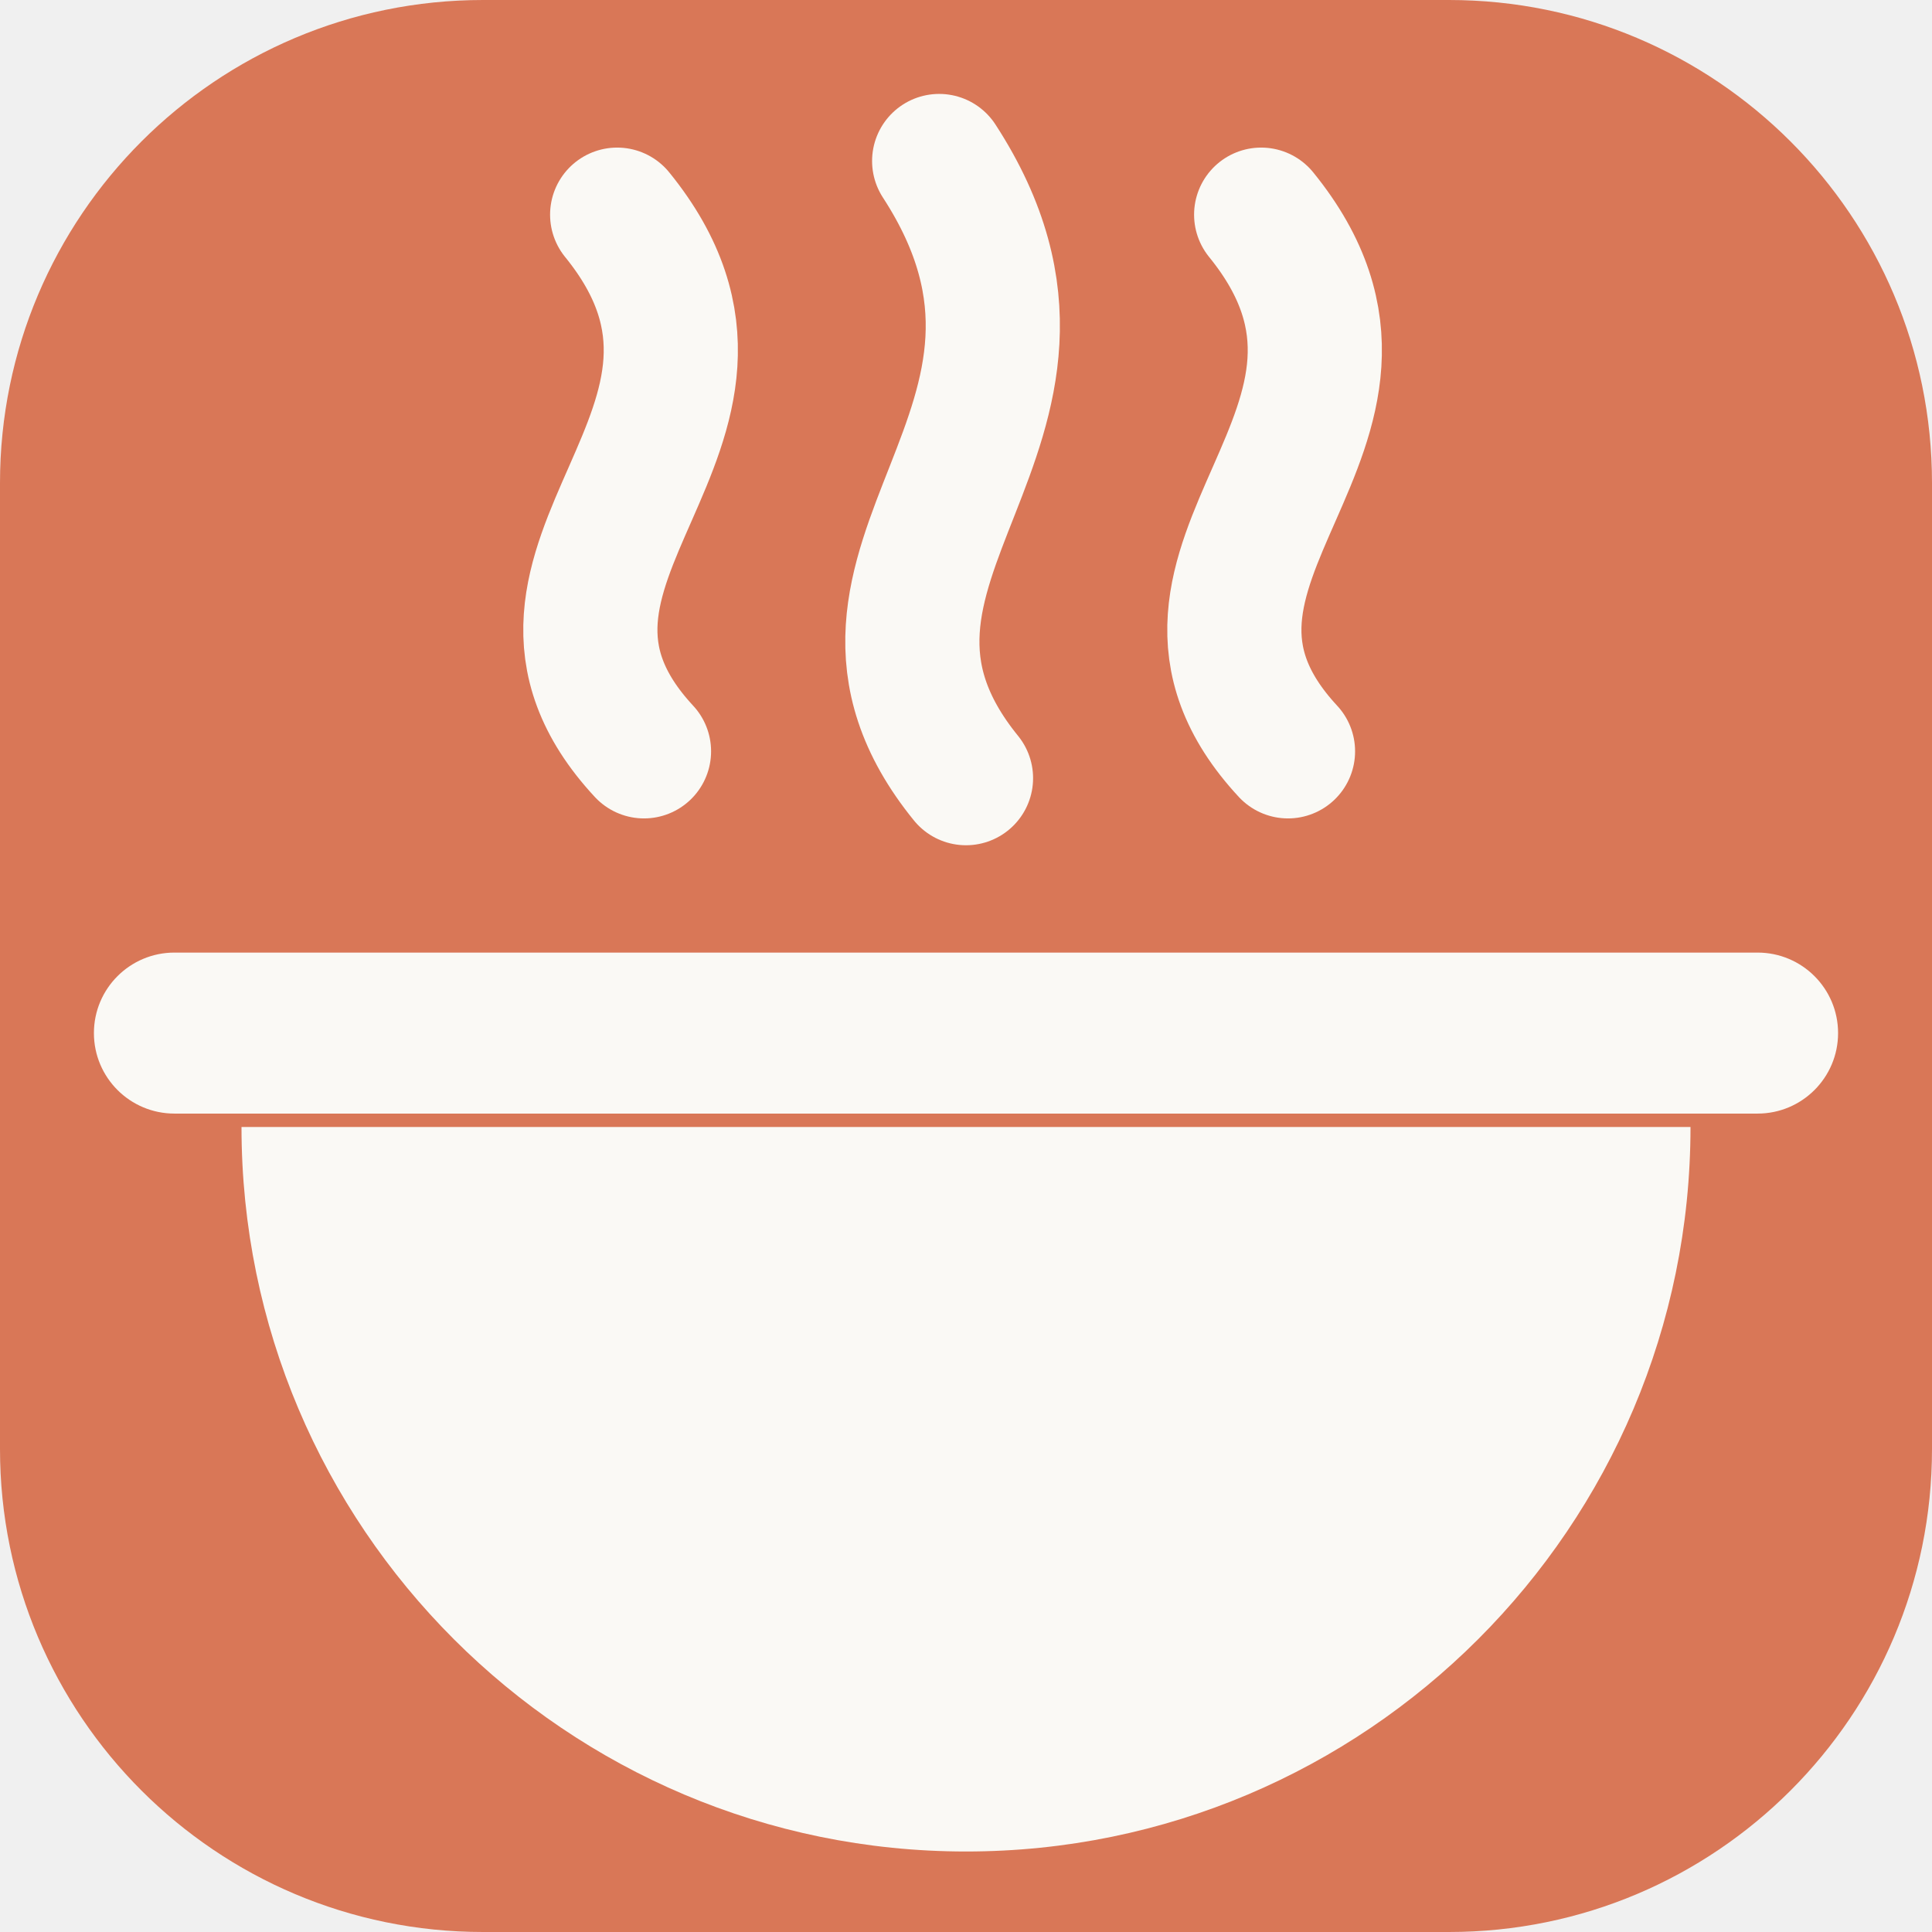
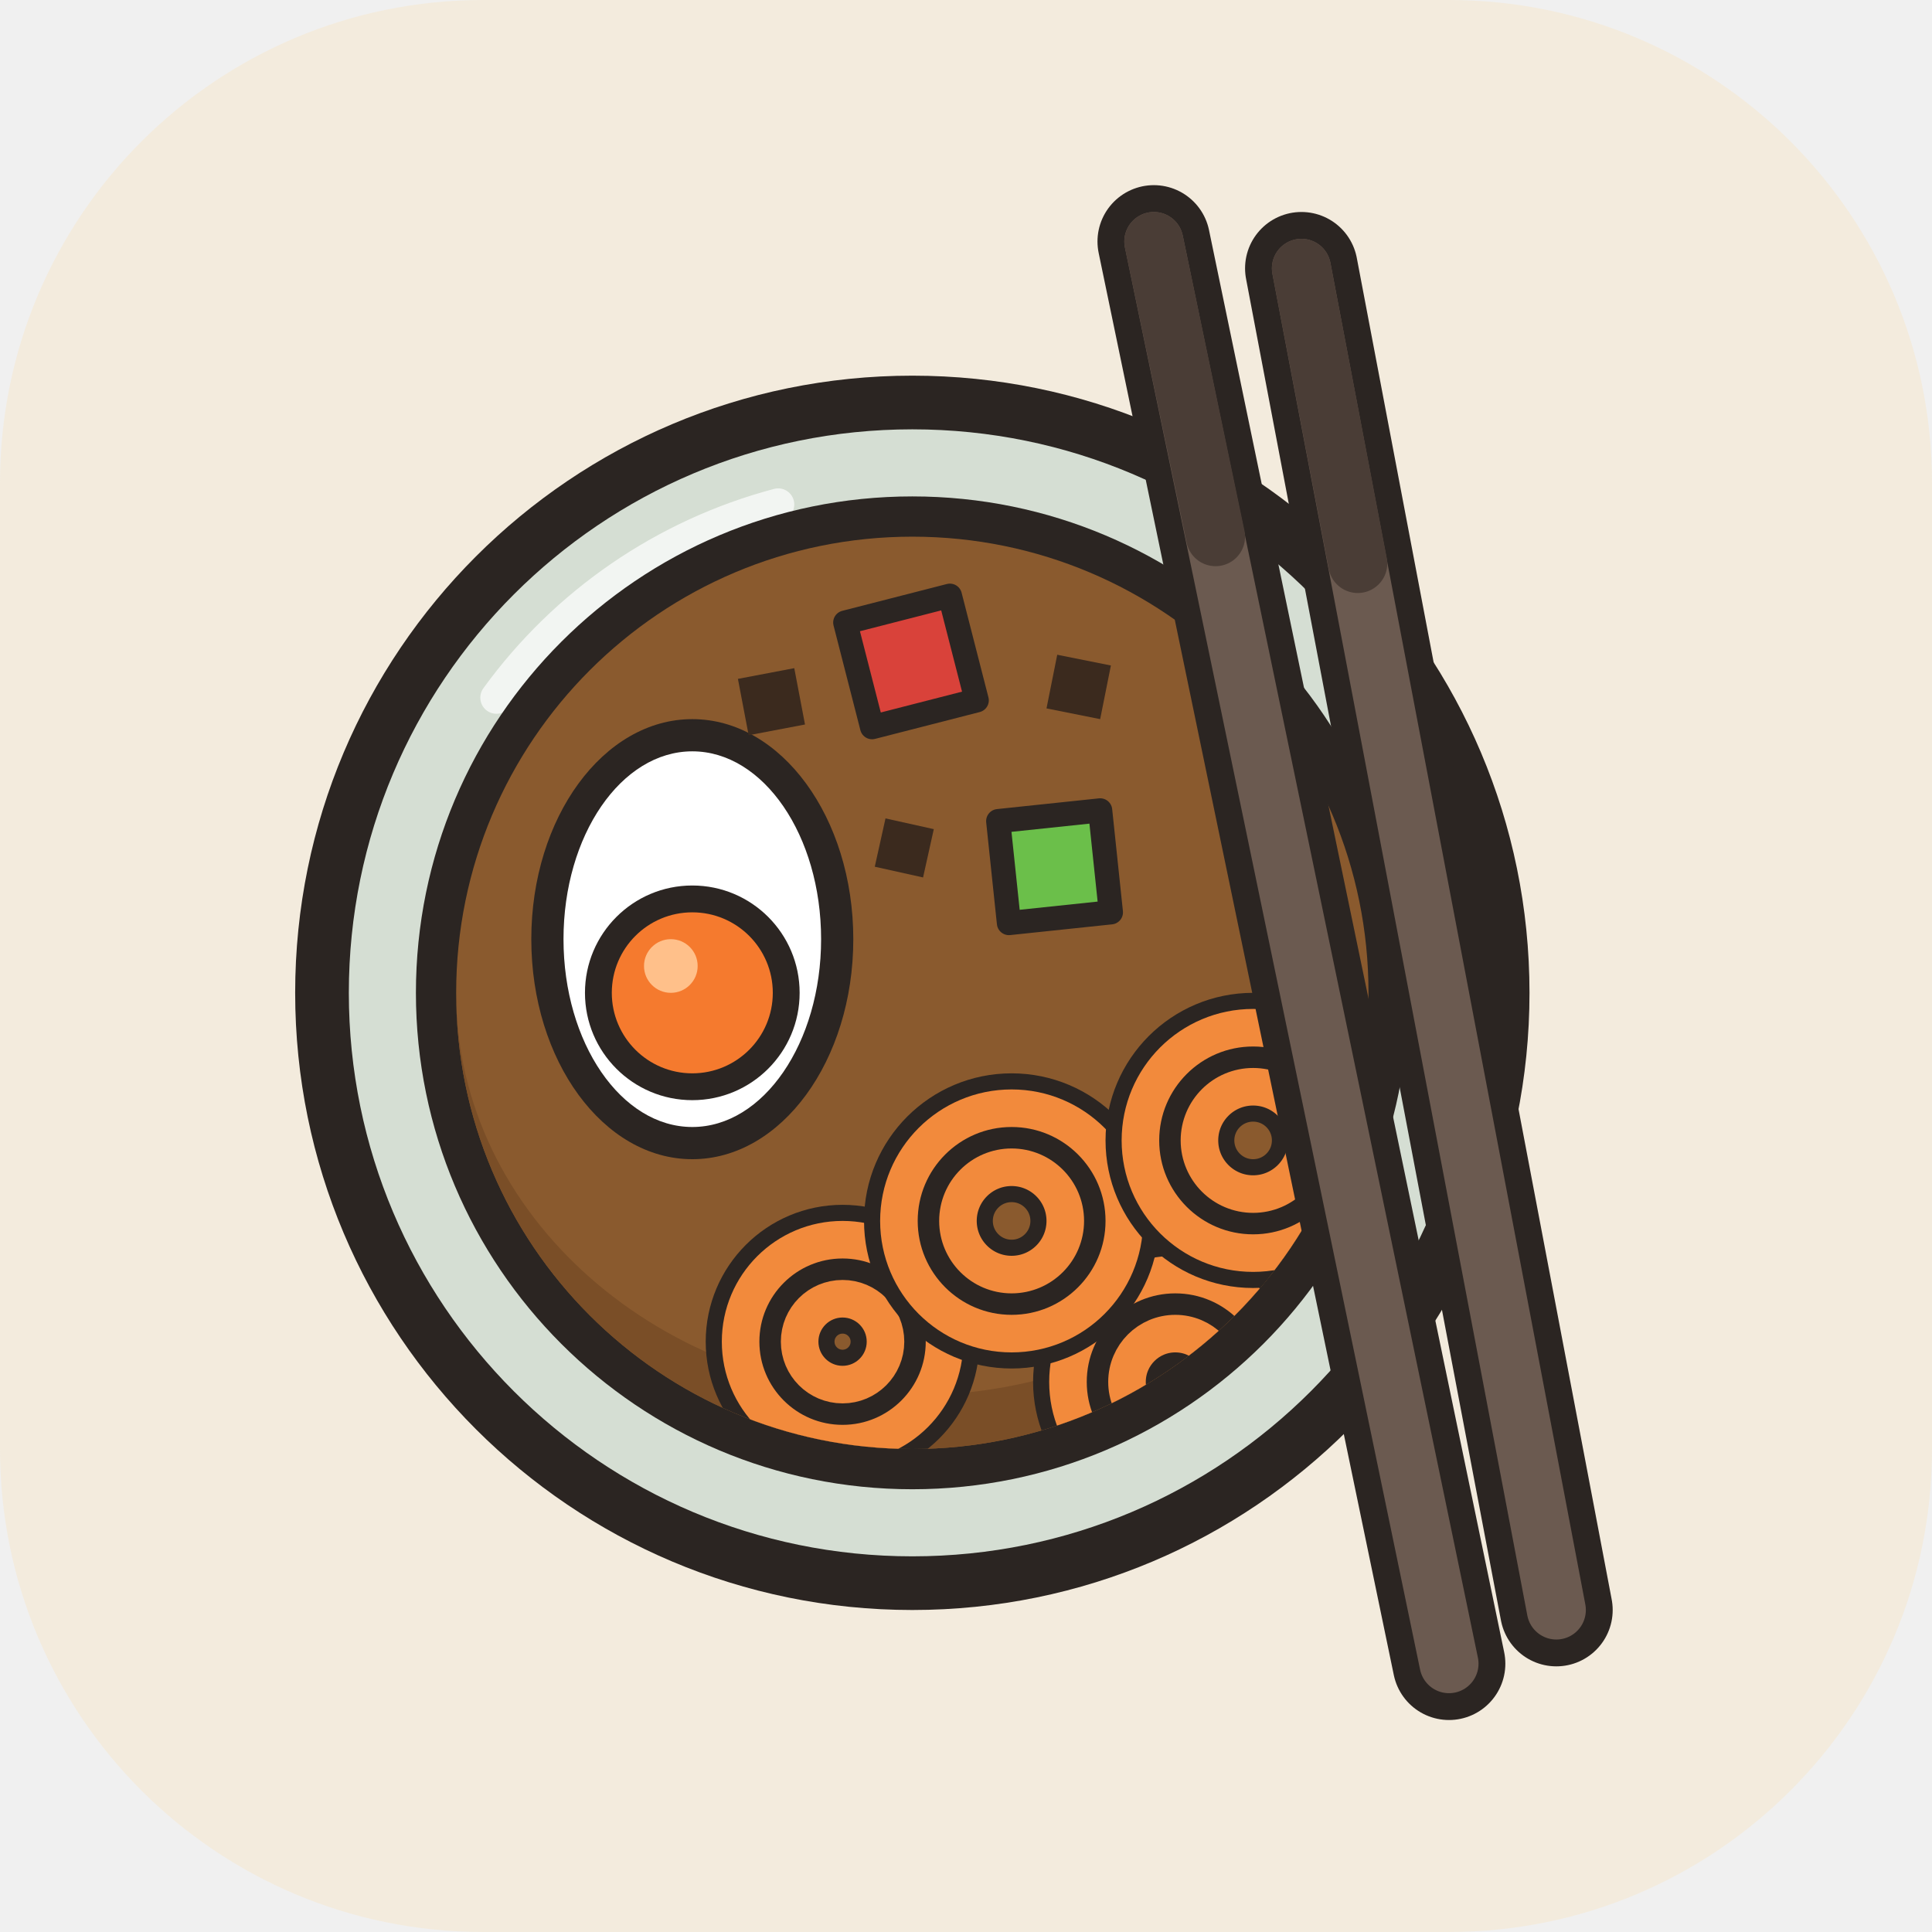
<svg xmlns="http://www.w3.org/2000/svg" viewBox="18 18 72 72" width="512" height="512">
-   <rect x="18" y="18" width="72" height="72" rx="18" fill="#D97757" />
-   <path fill="#FAF9F5" d="M27,60 L81,60 C81,74.9 68.9,87 54,87 C39.1,87 27,74.9 27,60 Z" />
-   <path fill="#FAF9F5" d="M24.5,53.5 L83.5,53.5 A3,3 0 0 1 83.5,59.5 L24.5,59.5 A3,3 0 0 1 24.5,53.5 Z" />
-   <g fill="none" stroke="#FAF9F5" stroke-width="5" stroke-linecap="round">
-     <path d="M42,46 C35.5,39 47.5,34 41,26" />
-     <path d="M54,47 C47.5,39 59.5,34 53,24" />
-     <path d="M66,46 C59.5,39 71.5,34 65,26" />
+   <defs>
+     <clipPath id="broth">
+       <path d="M35,55 a17,17 0 1,0 34,0 a17,17 0 1,0 -34,0 Z" />
+     </clipPath>
+   </defs>
+   <rect x="18" y="18" width="72" height="72" rx="18" fill="#F3EBDD" />
+   <path fill="#2B2522" d="M29,55 a23,23 0 1,0 46,0 a23,23 0 1,0 -46,0 Z" />
+   <path fill="#D5DED3" d="M31,55 a21,21 0 1,0 42,0 a21,21 0 1,0 -42,0 Z" />
+   <path fill="none" stroke="#FFFFFF" stroke-opacity="0.7" stroke-linecap="round" stroke-width="1.2" d="M36.5,44 A19,19 0 0,1 47,36.8" />
+   <path fill="#2B2522" d="M33.5,55 a18.5,18.5 0 1,0 37,0 a18.5,18.5 0 1,0 -37,0 Z" />
+   <path fill="#8A5A2E" d="M35,55 a17,17 0 1,0 34,0 a17,17 0 1,0 -34,0 Z" />
+   <path fill="#7A4E27" d="M69,55 A17,17 0 0,1 35,55 A17,15 0 0,0 69,55 Z" />
+   <g clip-path="url(#broth)" fill="none">
+     <g stroke="#2B2522" stroke-width="2.6">
+       <path d="M45.6,68 a3.8,3.8 0 1,0 7.6,0 a3.8,3.8 0 1,0 -7.6,0 M47.8,68 a1.6,1.6 0 1,0 3.2,0 a1.6,1.6 0 1,0 -3.2,0" />
+       <path d="M57.8,69.5 a4,4 0 1,0 8,0 a4,4 0 1,0 -8,0 M60,69.5 a1.8,1.8 0 1,0 3.6,0 a1.8,1.8 0 1,0 -3.6,0" />
+     </g>
+     <g stroke="#F28A3C" stroke-width="1.4">
+       <path d="M45.6,68 a3.8,3.8 0 1,0 7.6,0 a3.8,3.8 0 1,0 -7.6,0 M47.8,68 a1.6,1.6 0 1,0 3.2,0 a1.6,1.6 0 1,0 -3.2,0" />
+       <path d="M57.8,69.5 a4,4 0 1,0 8,0 a4,4 0 1,0 -8,0 M60,69.5 a1.8,1.8 0 1,0 3.6,0 a1.8,1.8 0 1,0 -3.6,0" />
+     </g>
+     <path stroke="#2B2522" stroke-width="2.6" d="M51.5,63.5 a4.2,4.2 0 1,0 8.4,0 a4.2,4.2 0 1,0 -8.4,0 M53.7,63.5 a2,2 0 1,0 4,0 a2,2 0 1,0 -4,0" />
+     <path stroke="#F28A3C" stroke-width="1.4" d="M51.5,63.5 a4.2,4.2 0 1,0 8.4,0 a4.2,4.2 0 1,0 -8.4,0 M53.7,63.5 a2,2 0 1,0 4,0 a2,2 0 1,0 -4,0" />
+     <path stroke="#2B2522" stroke-width="2.6" d="M60.5,60.5 a4.2,4.2 0 1,0 8.4,0 a4.2,4.2 0 1,0 -8.4,0 M62.7,60.5 a2,2 0 1,0 4,0 a2,2 0 1,0 -4,0" />
+     <path stroke="#F28A3C" stroke-width="1.4" d="M60.5,60.5 a4.2,4.2 0 1,0 8.4,0 a4.2,4.2 0 1,0 -8.4,0 M62.7,60.5 a2,2 0 1,0 4,0 a2,2 0 1,0 -4,0" />
+   </g>
+   <path fill="#2B2522" d="M37.8,53 a6,8.2 0 1,0 12,0 a6,8.2 0 1,0 -12,0 Z" />
+   <path fill="#FFFFFF" d="M39,53 a4.8,7 0 1,0 9.6,0 a4.8,7 0 1,0 -9.6,0 Z" />
+   <path fill="#2B2522" d="M39.8,55 a4,4 0 1,0 8,0 a4,4 0 1,0 -8,0 Z" />
+   <path fill="#F57A2E" d="M40.8,55 a3,3 0 1,0 6,0 a3,3 0 1,0 -6,0 Z" />
+   <path fill="#FFC08A" d="M42,54 a1,1 0 1,0 2,0 a1,1 0 1,0 -2,0 Z" />
+   <g stroke="#2B2522" stroke-linejoin="round" stroke-width="0.9">
+     <path fill="#D9423A" d="M49.5,41.2 L53.4,40.2 L54.4,44.1 L50.5,45.1 Z" />
+     <path fill="#6BBF4A" d="M55.2,48.6 L59,48.2 L59.4,52 L55.6,52.4 Z" />
+   </g>
+   <path fill="#3B2A1E" d="M45.5,43.3 L47.6,42.9 L48,45 L45.9,45.4 Z M57.4,42.4 L59.4,42.8 L59,44.8 L57,44.4 Z M51,48.5 L52.8,48.9 L52.4,50.7 L50.6,50.3 Z" />
+   <g fill="none" stroke-linecap="round">
+     <path stroke="#2B2522" stroke-width="4.2" d="M61,27 L72,80 M66.5,28 L76,78" />
+     <path stroke="#6B5A50" stroke-width="2.2" d="M61,27 L72,80 M66.5,28 L76,78" />
+     <path stroke="#4A3D36" stroke-width="2.2" d="M61,27 L63.3,38 M66.5,28 L68.6,39" />
  </g>
</svg>
